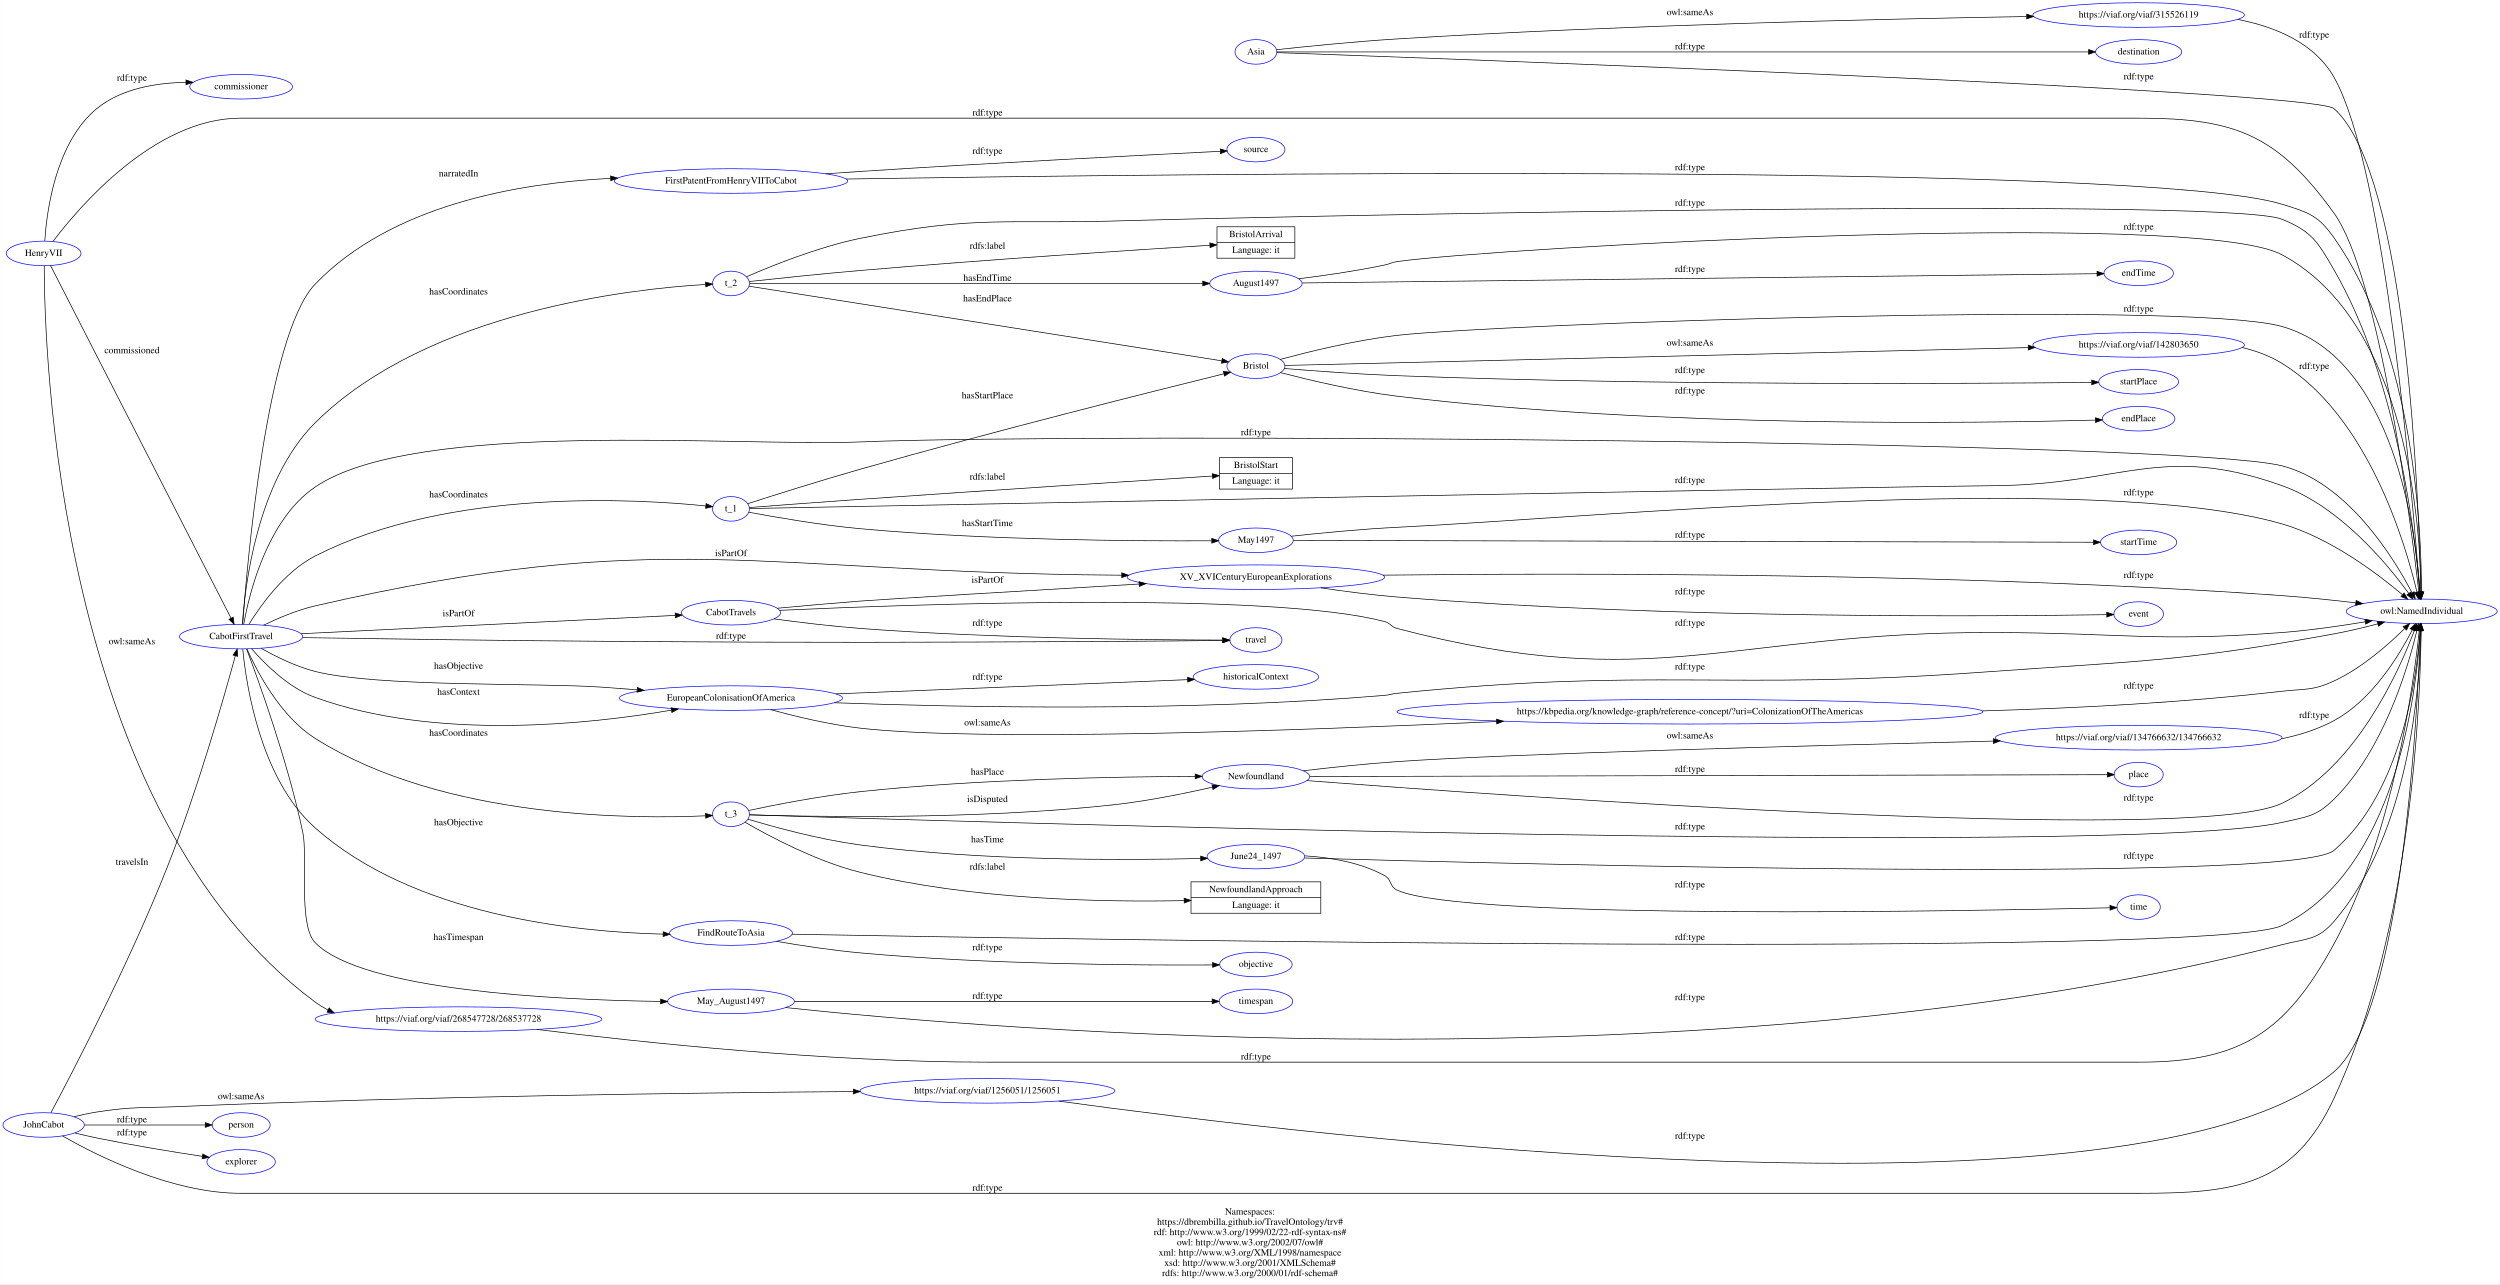
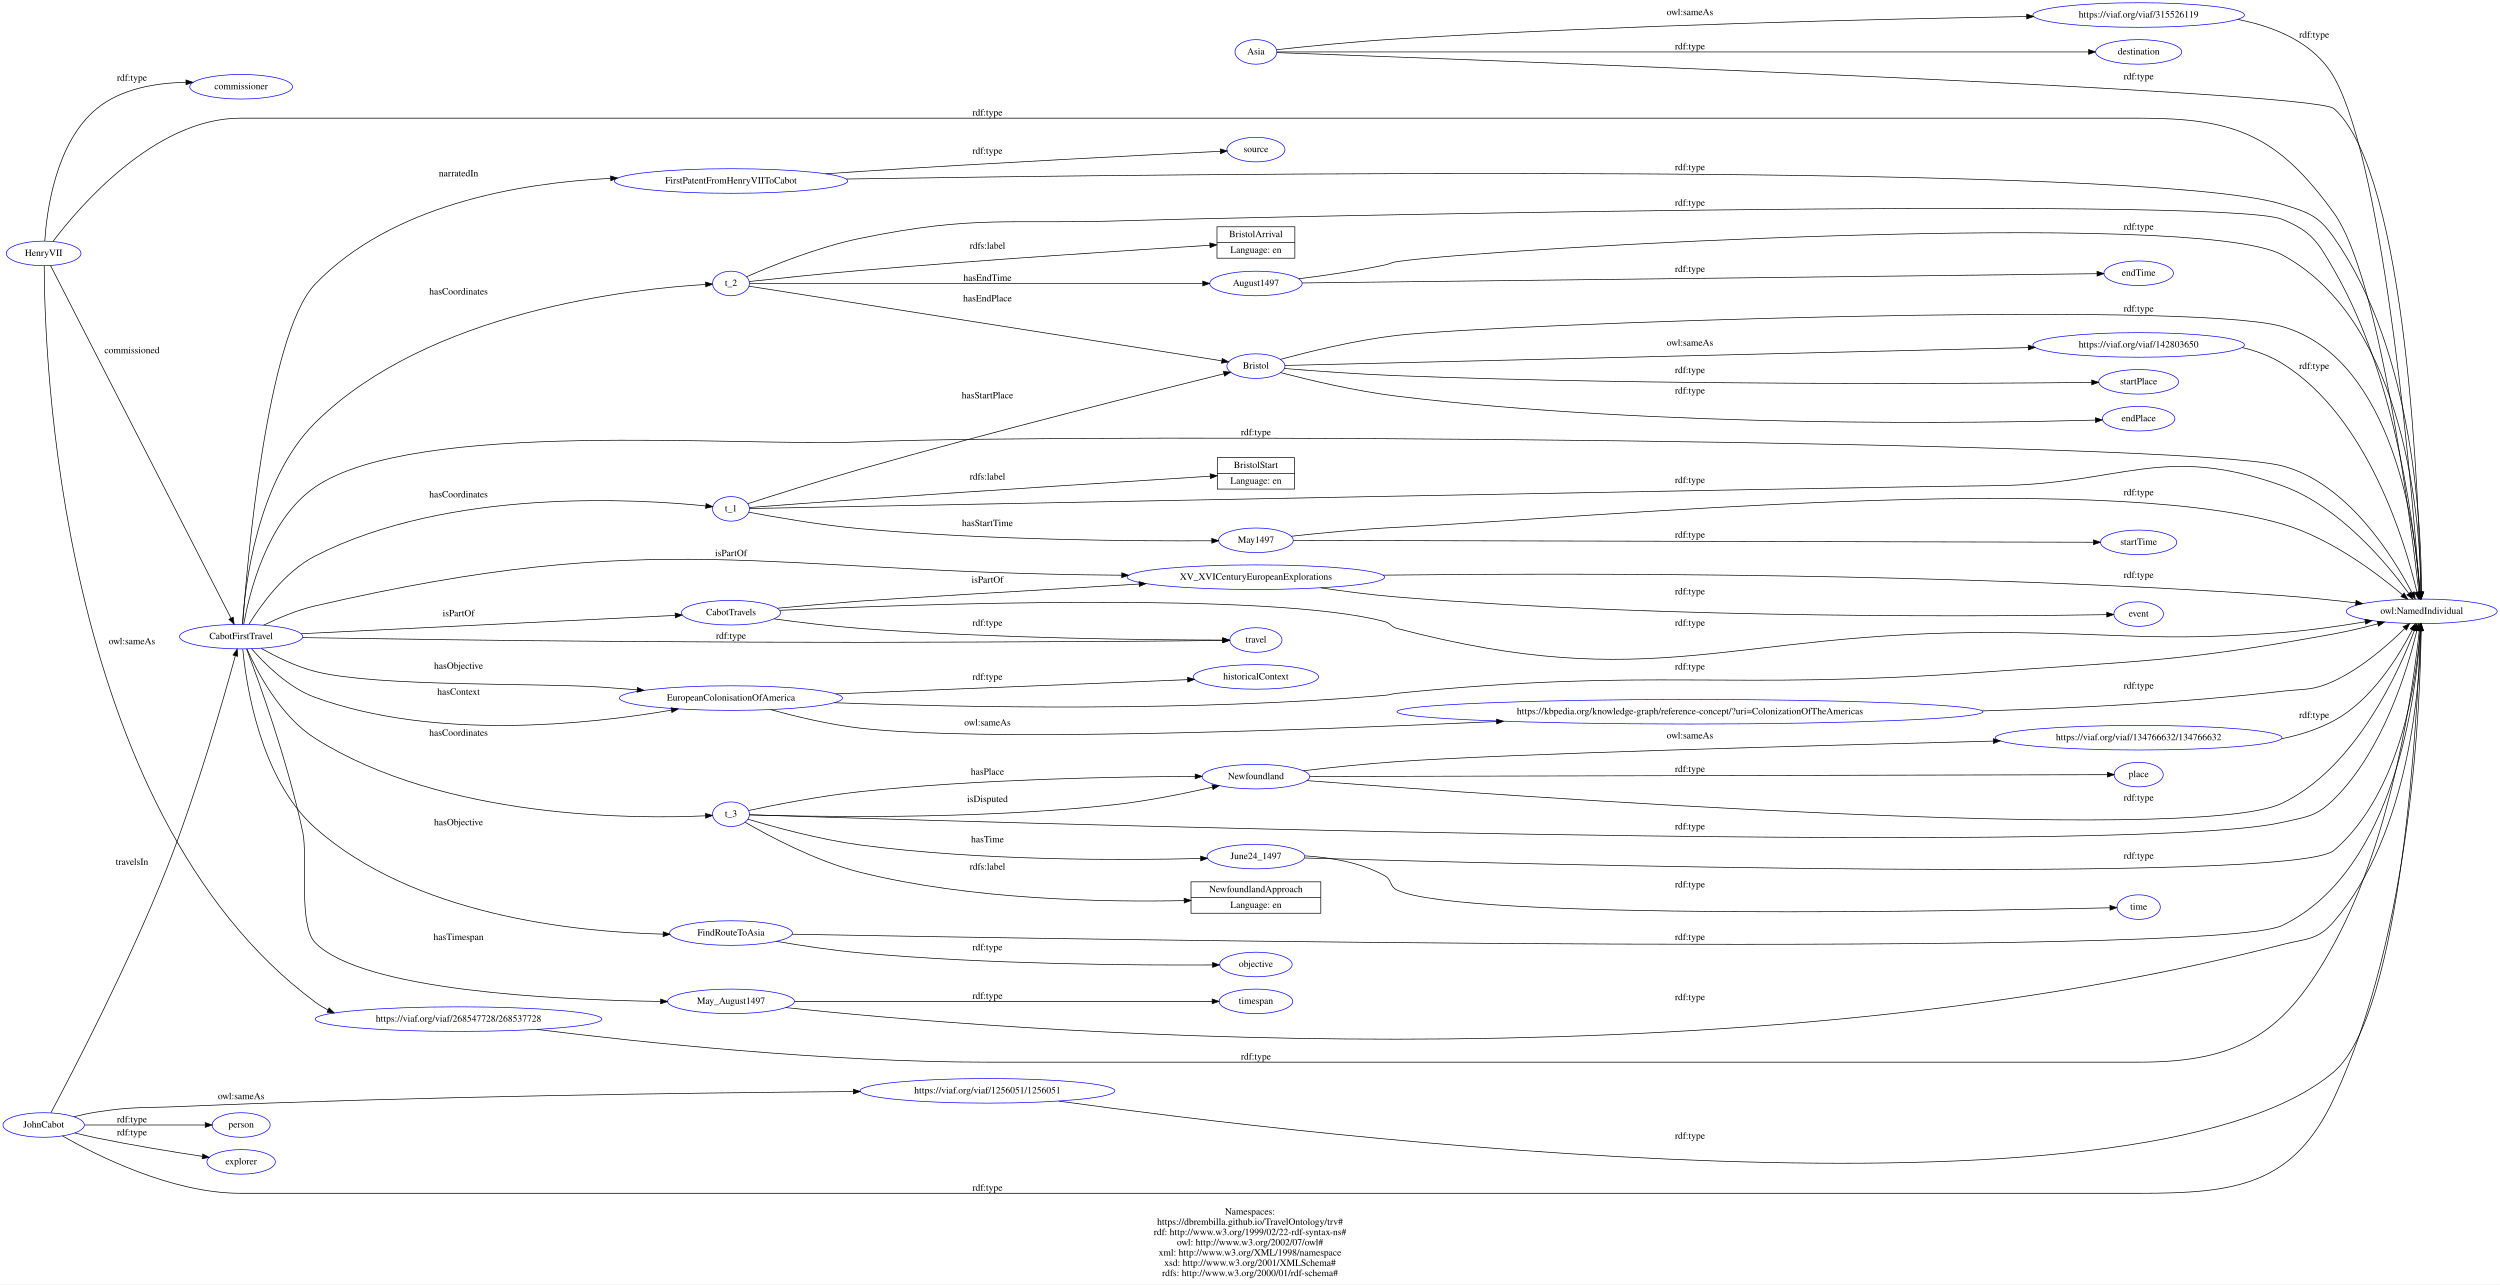
<svg xmlns="http://www.w3.org/2000/svg" width="3660pt" height="1880pt" viewBox="0.00 0.00 3659.81 1880.00">
  <g id="graph0" class="graph" transform="scale(1 1) rotate(0) translate(4 1876)">
    <polygon fill="white" stroke="none" points="-4,4 -4,-1876 3655.81,-1876 3655.81,4 -4,4" />
    <text text-anchor="middle" x="1825.9" y="-97.8" font-family="Times,serif" font-size="14.00">Namespaces:</text>
    <text text-anchor="middle" x="1825.9" y="-82.8" font-family="Times,serif" font-size="14.00">https://dbrembilla.github.io/TravelOntology/trv#</text>
    <text text-anchor="middle" x="1825.9" y="-67.8" font-family="Times,serif" font-size="14.00">rdf: http://www.w3.org/1999/02/22-rdf-syntax-ns#</text>
    <text text-anchor="middle" x="1825.9" y="-52.8" font-family="Times,serif" font-size="14.00">owl: http://www.w3.org/2002/07/owl#</text>
    <text text-anchor="middle" x="1825.9" y="-37.8" font-family="Times,serif" font-size="14.00">xml: http://www.w3.org/XML/1998/namespace</text>
    <text text-anchor="middle" x="1825.9" y="-22.8" font-family="Times,serif" font-size="14.00">xsd: http://www.w3.org/2001/XMLSchema#</text>
    <text text-anchor="middle" x="1825.9" y="-7.8" font-family="Times,serif" font-size="14.00">rdfs: http://www.w3.org/2000/01/rdf-schema#</text>
    <g id="node1" class="node">
      <ellipse fill="none" stroke="blue" cx="1834.56" cy="-1800" rx="30.595" ry="18" />
      <text text-anchor="middle" x="1834.56" y="-1796.3" font-family="Times,serif" font-size="14.00">Asia</text>
    </g>
    <g id="node2" class="node">
      <ellipse fill="none" stroke="blue" cx="3541.32" cy="-981" rx="110.48" ry="18" />
      <text text-anchor="middle" x="3541.32" y="-977.3" font-family="Times,serif" font-size="14.00">owl:NamedIndividual</text>
    </g>
    <g id="edge1" class="edge">
      <path fill="none" stroke="black" d="M1865.39,-1798.94C2080.16,-1791.28 3382.72,-1743.72 3412.83,-1717 3521.09,-1620.9 3537.48,-1132.63 3539.91,-1009.32" />
      <polygon fill="black" stroke="black" points="3543.41,-1009.23 3540.09,-999.17 3536.41,-1009.1 3543.41,-1009.23" />
      <text text-anchor="middle" x="3126.89" y="-1759.8" font-family="Times,serif" font-size="14.00">rdf:type</text>
    </g>
    <g id="node3" class="node">
      <ellipse fill="none" stroke="blue" cx="3126.89" cy="-1800" rx="63.089" ry="18" />
      <text text-anchor="middle" x="3126.89" y="-1796.3" font-family="Times,serif" font-size="14.00">destination</text>
    </g>
    <g id="edge2" class="edge">
      <path fill="none" stroke="black" d="M1865.24,-1800C2027.65,-1800 2810.16,-1800 3053.51,-1800" />
      <polygon fill="black" stroke="black" points="3053.66,-1803.5 3063.66,-1800 3053.66,-1796.5 3053.66,-1803.5" />
      <text text-anchor="middle" x="2470" y="-1803.8" font-family="Times,serif" font-size="14.00">rdf:type</text>
    </g>
    <g id="node4" class="node">
      <ellipse fill="none" stroke="blue" cx="3126.89" cy="-1854" rx="154.873" ry="18" />
      <text text-anchor="middle" x="3126.89" y="-1850.3" font-family="Times,serif" font-size="14.00">https://viaf.org/viaf/315526119</text>
    </g>
    <g id="edge3" class="edge">
      <path fill="none" stroke="black" d="M1864.78,-1803.26C1904.58,-1807.57 1978.11,-1815.08 2041.04,-1819 2367.64,-1839.35 2750.35,-1848.2 2962.75,-1851.78" />
      <polygon fill="black" stroke="black" points="2962.99,-1855.29 2973.05,-1851.95 2963.11,-1848.29 2962.99,-1855.29" />
      <text text-anchor="middle" x="2470" y="-1853.8" font-family="Times,serif" font-size="14.00">owl:sameAs</text>
    </g>
    <g id="edge70" class="edge">
      <path fill="none" stroke="black" d="M3271.94,-1847.59C3327.54,-1836.68 3384.5,-1812.9 3412.83,-1763 3488.62,-1629.46 3529.18,-1134.07 3538.31,-1009.54" />
      <polygon fill="black" stroke="black" points="3541.82,-1009.53 3539.05,-999.303 3534.84,-1009.02 3541.82,-1009.53" />
      <text text-anchor="middle" x="3383.83" y="-1820.8" font-family="Times,serif" font-size="14.00">rdf:type</text>
    </g>
    <g id="node5" class="node">
      <ellipse fill="none" stroke="blue" cx="1834.56" cy="-1461" rx="67.688" ry="18" />
      <text text-anchor="middle" x="1834.56" y="-1457.3" font-family="Times,serif" font-size="14.00">August1497</text>
    </g>
    <g id="edge4" class="edge">
      <path fill="none" stroke="black" d="M1897.12,-1467.85C1933.87,-1472.44 1981.36,-1479.25 2023.04,-1488 2031.16,-1489.71 2032.82,-1491.83 2041.04,-1493 2183.59,-1513.26 3210.02,-1571.19 3336.83,-1503 3521,-1403.96 3539.35,-1103.12 3540.5,-1009.27" />
      <polygon fill="black" stroke="black" points="3544,-1009.15 3540.57,-999.125 3537,-1009.1 3544,-1009.15" />
      <text text-anchor="middle" x="3126.89" y="-1539.8" font-family="Times,serif" font-size="14.00">rdf:type</text>
    </g>
    <g id="node6" class="node">
      <ellipse fill="none" stroke="blue" cx="3126.89" cy="-1476" rx="50.892" ry="18" />
      <text text-anchor="middle" x="3126.89" y="-1472.3" font-family="Times,serif" font-size="14.00">endTime</text>
    </g>
    <g id="edge5" class="edge">
      <path fill="none" stroke="black" d="M1902.21,-1461.77C2126.51,-1464.38 2851.8,-1472.81 3065.88,-1475.3" />
      <polygon fill="black" stroke="black" points="3065.94,-1478.8 3075.98,-1475.42 3066.02,-1471.8 3065.94,-1478.8" />
      <text text-anchor="middle" x="2470" y="-1477.8" font-family="Times,serif" font-size="14.00">rdf:type</text>
    </g>
    <g id="node7" class="node">
      <ellipse fill="none" stroke="blue" cx="1834.56" cy="-1340" rx="42.494" ry="18" />
      <text text-anchor="middle" x="1834.56" y="-1336.3" font-family="Times,serif" font-size="14.00">Bristol</text>
    </g>
    <g id="edge6" class="edge">
      <path fill="none" stroke="black" d="M1870.1,-1349.8C1910.64,-1360.77 1980.09,-1377.95 2041.04,-1385 2184.07,-1401.55 3198.33,-1437.37 3336.83,-1398 3501.42,-1351.22 3532.97,-1094.97 3538.94,-1009.08" />
      <polygon fill="black" stroke="black" points="3542.44,-1009.22 3539.58,-999.021 3535.45,-1008.78 3542.44,-1009.22" />
      <text text-anchor="middle" x="3126.89" y="-1419.8" font-family="Times,serif" font-size="14.00">rdf:type</text>
    </g>
    <g id="node8" class="node">
      <ellipse fill="none" stroke="blue" cx="3126.89" cy="-1263" rx="53.091" ry="18" />
      <text text-anchor="middle" x="3126.89" y="-1259.3" font-family="Times,serif" font-size="14.00">endPlace</text>
    </g>
    <g id="edge7" class="edge">
      <path fill="none" stroke="black" d="M1870.5,-1330.5C1911.13,-1319.92 1980.37,-1303.36 2041.04,-1296 2427.64,-1249.12 2897.09,-1256.43 3063.64,-1260.98" />
      <polygon fill="black" stroke="black" points="3063.61,-1264.48 3073.7,-1261.26 3063.81,-1257.48 3063.61,-1264.48" />
      <text text-anchor="middle" x="2470" y="-1299.8" font-family="Times,serif" font-size="14.00">rdf:type</text>
    </g>
    <g id="node9" class="node">
      <ellipse fill="none" stroke="blue" cx="3126.89" cy="-1317" rx="58.49" ry="18" />
      <text text-anchor="middle" x="3126.89" y="-1313.3" font-family="Times,serif" font-size="14.00">startPlace</text>
    </g>
    <g id="edge8" class="edge">
      <path fill="none" stroke="black" d="M1876.07,-1336.52C1917.48,-1333.14 1983.69,-1328.19 2041.04,-1326 2425.61,-1311.32 2887.39,-1314.34 3058.14,-1316.16" />
      <polygon fill="black" stroke="black" points="3058.2,-1319.66 3068.24,-1316.27 3058.28,-1312.66 3058.2,-1319.66" />
      <text text-anchor="middle" x="2470" y="-1329.8" font-family="Times,serif" font-size="14.00">rdf:type</text>
    </g>
    <g id="node10" class="node">
      <ellipse fill="none" stroke="blue" cx="3126.89" cy="-1371" rx="154.873" ry="18" />
      <text text-anchor="middle" x="3126.89" y="-1367.3" font-family="Times,serif" font-size="14.00">https://viaf.org/viaf/142803650</text>
    </g>
    <g id="edge9" class="edge">
      <path fill="none" stroke="black" d="M1877.03,-1341C2043.32,-1344.99 2667.17,-1359.98 2965.3,-1367.14" />
      <polygon fill="black" stroke="black" points="2965.25,-1370.64 2975.34,-1367.38 2965.42,-1363.64 2965.25,-1370.64" />
      <text text-anchor="middle" x="2470" y="-1369.8" font-family="Times,serif" font-size="14.00">owl:sameAs</text>
    </g>
    <g id="edge68" class="edge">
      <path fill="none" stroke="black" d="M3278.49,-1367.22C3299.08,-1362.31 3319.17,-1354.91 3336.83,-1344 3462.8,-1266.14 3517.5,-1080.24 3534.3,-1009.23" />
      <polygon fill="black" stroke="black" points="3537.77,-1009.76 3536.59,-999.235 3530.95,-1008.2 3537.77,-1009.76" />
      <text text-anchor="middle" x="3383.83" y="-1335.8" font-family="Times,serif" font-size="14.00">rdf:type</text>
    </g>
    <g id="node11" class="node">
      <ellipse fill="none" stroke="blue" cx="348.931" cy="-944" rx="90.184" ry="18" />
      <text text-anchor="middle" x="348.931" y="-940.3" font-family="Times,serif" font-size="14.00">CabotFirstTravel</text>
    </g>
    <g id="edge10" class="edge">
      <path fill="none" stroke="black" d="M352.699,-962.044C360.378,-1005.23 386.274,-1114.55 457.273,-1163 604.204,-1263.26 1077.28,-1221.66 1255.01,-1229 1585.11,-1242.63 3191.78,-1231.42 3336.83,-1194 3432.86,-1169.22 3500.17,-1059.75 3527.17,-1008.12" />
      <polygon fill="black" stroke="black" points="3530.3,-1009.69 3531.74,-999.19 3524.07,-1006.5 3530.3,-1009.69" />
      <text text-anchor="middle" x="1834.56" y="-1238.8" font-family="Times,serif" font-size="14.00">rdf:type</text>
    </g>
    <g id="node12" class="node">
      <ellipse fill="none" stroke="blue" cx="1834.56" cy="-939" rx="38.194" ry="18" />
      <text text-anchor="middle" x="1834.56" y="-935.3" font-family="Times,serif" font-size="14.00">travel</text>
    </g>
    <g id="edge11" class="edge">
      <path fill="none" stroke="black" d="M439.172,-942.503C547.145,-940.773 734.452,-938.031 895.136,-937 1220.88,-934.909 1302.33,-935.415 1628.07,-937 1682.17,-937.263 1744.28,-937.916 1785.93,-938.405" />
      <polygon fill="black" stroke="black" points="1786.02,-941.906 1796.06,-938.526 1786.1,-934.907 1786.02,-941.906" />
      <text text-anchor="middle" x="1066.07" y="-940.8" font-family="Times,serif" font-size="14.00">rdf:type</text>
    </g>
    <g id="node13" class="node">
      <ellipse fill="none" stroke="blue" cx="1066.07" cy="-854" rx="163.271" ry="18" />
      <text text-anchor="middle" x="1066.07" y="-850.3" font-family="Times,serif" font-size="14.00">EuropeanColonisationOfAmerica</text>
    </g>
    <g id="edge12" class="edge">
      <path fill="none" stroke="black" d="M364.371,-926.115C383.121,-904.467 418.116,-869.158 457.273,-855 633.663,-791.222 858.132,-815.53 978.872,-836.348" />
      <polygon fill="black" stroke="black" points="978.35,-839.81 988.805,-838.094 979.562,-832.916 978.35,-839.81" />
      <text text-anchor="middle" x="667.205" y="-858.8" font-family="Times,serif" font-size="14.00">hasContext</text>
    </g>
    <g id="edge16" class="edge">
      <path fill="none" stroke="black" d="M378.386,-926.714C399.38,-914.916 429.08,-900.173 457.273,-893 547.831,-869.96 783.921,-876.52 877.136,-870 893.793,-868.835 911.271,-867.499 928.581,-866.107" />
      <polygon fill="black" stroke="black" points="929.063,-869.58 938.747,-865.282 928.496,-862.603 929.063,-869.58" />
      <text text-anchor="middle" x="667.205" y="-896.8" font-family="Times,serif" font-size="14.00">hasObjective</text>
    </g>
    <g id="node14" class="node">
      <ellipse fill="none" stroke="blue" cx="1066.07" cy="-1131" rx="27" ry="18" />
      <text text-anchor="middle" x="1066.07" y="-1127.3" font-family="Times,serif" font-size="14.00">t_1</text>
    </g>
    <g id="edge13" class="edge">
      <path fill="none" stroke="black" d="M360.405,-962.125C377.077,-989.088 412.4,-1039.04 457.273,-1062 653.628,-1162.45 931.411,-1145.33 1029.27,-1135.29" />
      <polygon fill="black" stroke="black" points="1029.67,-1138.77 1039.24,-1134.23 1028.93,-1131.81 1029.67,-1138.77" />
      <text text-anchor="middle" x="667.205" y="-1147.8" font-family="Times,serif" font-size="14.00">hasCoordinates</text>
    </g>
    <g id="node15" class="node">
      <ellipse fill="none" stroke="blue" cx="1066.07" cy="-1461" rx="27" ry="18" />
      <text text-anchor="middle" x="1066.07" y="-1457.3" font-family="Times,serif" font-size="14.00">t_2</text>
    </g>
    <g id="edge14" class="edge">
      <path fill="none" stroke="black" d="M350.769,-962.071C354.203,-1015.08 371.486,-1171.77 457.273,-1257 622.765,-1421.41 924.658,-1453.35 1028.69,-1459.53" />
      <polygon fill="black" stroke="black" points="1028.8,-1463.04 1038.98,-1460.09 1029.19,-1456.05 1028.8,-1463.04" />
      <text text-anchor="middle" x="667.205" y="-1444.8" font-family="Times,serif" font-size="14.00">hasCoordinates</text>
    </g>
    <g id="node16" class="node">
      <ellipse fill="none" stroke="blue" cx="1066.07" cy="-684" rx="27" ry="18" />
      <text text-anchor="middle" x="1066.07" y="-680.3" font-family="Times,serif" font-size="14.00">t_3</text>
    </g>
    <g id="edge15" class="edge">
      <path fill="none" stroke="black" d="M357.446,-925.848C371.741,-893.761 406.066,-827.36 457.273,-795 645.814,-675.856 929.036,-677.026 1028.76,-681.668" />
      <polygon fill="black" stroke="black" points="1028.76,-685.172 1038.92,-682.184 1029.11,-678.181 1028.76,-685.172" />
      <text text-anchor="middle" x="667.205" y="-798.8" font-family="Times,serif" font-size="14.00">hasCoordinates</text>
    </g>
    <g id="node17" class="node">
      <ellipse fill="none" stroke="blue" cx="1066.07" cy="-510" rx="89.885" ry="18" />
      <text text-anchor="middle" x="1066.07" y="-506.3" font-family="Times,serif" font-size="14.00">FindRouteToAsia</text>
    </g>
    <g id="edge17" class="edge">
      <path fill="none" stroke="black" d="M351.3,-925.746C356.055,-875.815 376.324,-735.925 457.273,-664 600.722,-536.544 834.814,-511.598 966.696,-508.422" />
      <polygon fill="black" stroke="black" points="966.865,-511.919 976.791,-508.216 966.722,-504.92 966.865,-511.919" />
      <text text-anchor="middle" x="667.205" y="-667.8" font-family="Times,serif" font-size="14.00">hasObjective</text>
    </g>
    <g id="node18" class="node">
      <ellipse fill="none" stroke="blue" cx="1066.07" cy="-410" rx="92.883" ry="18" />
      <text text-anchor="middle" x="1066.07" y="-406.3" font-family="Times,serif" font-size="14.00">May_August1497</text>
    </g>
    <g id="edge18" class="edge">
      <path fill="none" stroke="black" d="M356.915,-925.854C373.885,-880.987 417.493,-760.938 439.273,-657 446.657,-621.765 432.192,-521.826 457.273,-496 525.363,-425.891 807.869,-412.097 962.604,-409.912" />
      <polygon fill="black" stroke="black" points="963.109,-413.406 973.064,-409.779 963.02,-406.406 963.109,-413.406" />
      <text text-anchor="middle" x="667.205" y="-499.8" font-family="Times,serif" font-size="14.00">hasTimespan</text>
    </g>
    <g id="node19" class="node">
      <ellipse fill="none" stroke="blue" cx="1066.07" cy="-979" rx="72.588" ry="18" />
      <text text-anchor="middle" x="1066.07" y="-975.3" font-family="Times,serif" font-size="14.00">CabotTravels</text>
    </g>
    <g id="edge19" class="edge">
      <path fill="none" stroke="black" d="M436.907,-948.257C576.489,-955.088 848.555,-968.403 984.176,-975.041" />
      <polygon fill="black" stroke="black" points="984.334,-978.553 994.493,-975.546 984.676,-971.561 984.334,-978.553" />
      <text text-anchor="middle" x="667.205" y="-973.8" font-family="Times,serif" font-size="14.00">isPartOf</text>
    </g>
    <g id="node20" class="node">
      <ellipse fill="none" stroke="blue" cx="1834.56" cy="-1031" rx="188.467" ry="18" />
      <text text-anchor="middle" x="1834.56" y="-1027.3" font-family="Times,serif" font-size="14.00">XV_XVICenturyEuropeanExplorations</text>
    </g>
    <g id="edge20" class="edge">
      <path fill="none" stroke="black" d="M381.854,-960.773C402.715,-970.871 430.888,-982.915 457.273,-989 964.694,-1106.02 1107.35,-1037.8 1628.07,-1034 1631.37,-1033.98 1634.7,-1033.95 1638.06,-1033.92" />
      <polygon fill="black" stroke="black" points="1638.21,-1037.42 1648.18,-1033.83 1638.15,-1030.42 1638.21,-1037.42" />
      <text text-anchor="middle" x="1066.07" y="-1061.8" font-family="Times,serif" font-size="14.00">isPartOf</text>
    </g>
    <g id="node21" class="node">
      <ellipse fill="none" stroke="blue" cx="1066.07" cy="-1611" rx="170.87" ry="18" />
      <text text-anchor="middle" x="1066.07" y="-1607.3" font-family="Times,serif" font-size="14.00">FirstPatentFromHenryVIIToCabot</text>
    </g>
    <g id="edge21" class="edge">
      <path fill="none" stroke="black" d="M351.172,-962.153C357.196,-1044.96 386.054,-1385.99 457.273,-1460 568.428,-1575.51 753.147,-1608.05 889.827,-1614.88" />
      <polygon fill="black" stroke="black" points="889.847,-1618.39 899.996,-1615.35 890.167,-1611.4 889.847,-1618.39" />
      <text text-anchor="middle" x="667.205" y="-1617.8" font-family="Times,serif" font-size="14.00">narratedIn</text>
    </g>
    <g id="edge25" class="edge">
      <path fill="none" stroke="black" d="M1217.25,-847.182C1405.8,-840.333 1739.01,-833.895 2023.04,-858 2031.12,-858.686 2032.97,-860.185 2041.04,-861 2420.66,-899.332 2518.41,-864.425 2898.96,-892 3128.1,-908.603 3186.84,-906.663 3412.83,-948 3433.89,-951.853 3456.61,-957.305 3476.95,-962.67" />
      <polygon fill="black" stroke="black" points="3476.17,-966.082 3486.73,-965.289 3477.98,-959.32 3476.17,-966.082" />
      <text text-anchor="middle" x="2470" y="-895.8" font-family="Times,serif" font-size="14.00">rdf:type</text>
    </g>
    <g id="node22" class="node">
      <ellipse fill="none" stroke="blue" cx="1834.56" cy="-885" rx="91.784" ry="18" />
      <text text-anchor="middle" x="1834.56" y="-881.3" font-family="Times,serif" font-size="14.00">historicalContext</text>
    </g>
    <g id="edge26" class="edge">
      <path fill="none" stroke="black" d="M1219.42,-860.162C1372.49,-866.353 1603.91,-875.712 1734.6,-880.998" />
      <polygon fill="black" stroke="black" points="1734.47,-884.495 1744.6,-881.402 1734.75,-877.501 1734.47,-884.495" />
      <text text-anchor="middle" x="1441.54" y="-880.8" font-family="Times,serif" font-size="14.00">rdf:type</text>
    </g>
    <g id="node23" class="node">
      <ellipse fill="none" stroke="blue" cx="2470" cy="-834" rx="428.924" ry="18" />
      <text text-anchor="middle" x="2470" y="-830.3" font-family="Times,serif" font-size="14.00">https://kbpedia.org/knowledge-graph/reference-concept/?uri=ColonizationOfTheAmericas</text>
    </g>
    <g id="edge27" class="edge">
      <path fill="none" stroke="black" d="M1124.04,-837.056C1161,-826.966 1210.4,-815.152 1255.01,-810 1428.42,-789.971 1885.56,-805.902 2186.74,-819.648" />
      <polygon fill="black" stroke="black" points="2186.79,-823.154 2196.94,-820.116 2187.11,-816.161 2186.79,-823.154" />
      <text text-anchor="middle" x="1441.54" y="-813.8" font-family="Times,serif" font-size="14.00">owl:sameAs</text>
    </g>
    <g id="edge52" class="edge">
      <path fill="none" stroke="black" d="M1093.32,-1131.51C1304.73,-1135.63 2726.75,-1163.25 2916.96,-1165 3103.56,-1166.71 3161.04,-1227.61 3336.83,-1165 3420.78,-1135.1 3490.72,-1050.61 3522.28,-1007.31" />
      <polygon fill="black" stroke="black" points="3525.27,-1009.14 3528.25,-998.974 3519.58,-1005.07 3525.27,-1009.14" />
      <text text-anchor="middle" x="2470" y="-1168.8" font-family="Times,serif" font-size="14.00">rdf:type</text>
    </g>
    <g id="edge53" class="edge">
      <path fill="none" stroke="black" d="M1090.71,-1138.66C1126.23,-1150.09 1195.56,-1172.08 1255.01,-1189 1452.2,-1245.13 1689.5,-1304.53 1787.64,-1328.75" />
      <polygon fill="black" stroke="black" points="1786.98,-1332.19 1797.52,-1331.18 1788.65,-1325.39 1786.98,-1332.19" />
      <text text-anchor="middle" x="1441.54" y="-1292.8" font-family="Times,serif" font-size="14.00">hasStartPlace</text>
    </g>
    <g id="node35" class="node">
      <ellipse fill="none" stroke="blue" cx="1834.56" cy="-1085" rx="54.691" ry="18" />
      <text text-anchor="middle" x="1834.56" y="-1081.3" font-family="Times,serif" font-size="14.00">May1497</text>
    </g>
    <g id="edge54" class="edge">
      <path fill="none" stroke="black" d="M1092.18,-1126.11C1128.1,-1119.35 1196.32,-1107.37 1255.01,-1102 1441.43,-1084.94 1662.91,-1083.71 1769.7,-1084.3" />
      <polygon fill="black" stroke="black" points="1769.96,-1087.8 1779.98,-1084.37 1770,-1080.8 1769.96,-1087.8" />
      <text text-anchor="middle" x="1441.54" y="-1105.8" font-family="Times,serif" font-size="14.00">hasStartTime</text>
    </g>
    <g id="node42" class="node">
-       <polygon fill="none" stroke="black" points="1781.06,-1160 1781.06,-1206 1888.06,-1206 1888.06,-1160 1781.06,-1160" />
+       <polygon fill="none" stroke="black" points="1778.06,-1160 1778.06,-1206 1891.06,-1206 1891.06,-1160 1778.06,-1160" />
      <text text-anchor="middle" x="1834.56" y="-1190.8" font-family="Times,serif" font-size="14.00">BristolStart</text>
-       <polyline fill="none" stroke="black" points="1781.06,-1183 1888.06,-1183 " />
-       <text text-anchor="middle" x="1834.56" y="-1167.8" font-family="Times,serif" font-size="14.00">Language: it</text>
+       <polyline fill="none" stroke="black" points="1778.06,-1183 1891.06,-1183 " />
+       <text text-anchor="middle" x="1834.56" y="-1167.8" font-family="Times,serif" font-size="14.00">Language: en</text>
    </g>
    <g id="edge55" class="edge">
-       <path fill="none" stroke="black" d="M1092.91,-1133C1129.13,-1135.78 1197.07,-1140.94 1255.01,-1145 1442.56,-1158.14 1664.41,-1172.34 1770.67,-1179.05" />
-       <polygon fill="black" stroke="black" points="1770.7,-1182.56 1780.9,-1179.7 1771.14,-1175.57 1770.7,-1182.56" />
+       <path fill="none" stroke="black" d="M1092.91,-1133C1129.13,-1135.78 1197.07,-1140.94 1255.01,-1145 1440.8,-1158.02 1660.26,-1172.07 1767.66,-1178.86" />
+       <polygon fill="black" stroke="black" points="1767.49,-1182.36 1777.69,-1179.49 1767.94,-1175.37 1767.49,-1182.36" />
      <text text-anchor="middle" x="1441.54" y="-1173.8" font-family="Times,serif" font-size="14.00">rdfs:label</text>
    </g>
    <g id="edge56" class="edge">
      <path fill="none" stroke="black" d="M1088.8,-1470.82C1123.23,-1485.88 1192.84,-1514.27 1255.01,-1527 1425.65,-1561.96 1471.98,-1547.08 1646.07,-1553 1739.95,-1556.19 3249.81,-1590.37 3336.83,-1555 3380.5,-1537.25 3389.23,-1521.81 3412.83,-1481 3506.4,-1319.16 3532.13,-1088.92 3538.45,-1009.34" />
      <polygon fill="black" stroke="black" points="3541.96,-1009.37 3539.22,-999.135 3534.98,-1008.84 3541.96,-1009.37" />
      <text text-anchor="middle" x="2470" y="-1574.8" font-family="Times,serif" font-size="14.00">rdf:type</text>
    </g>
    <g id="edge58" class="edge">
      <path fill="none" stroke="black" d="M1093.46,-1461C1198.46,-1461 1589.08,-1461 1756.54,-1461" />
      <polygon fill="black" stroke="black" points="1756.76,-1464.5 1766.76,-1461 1756.76,-1457.5 1756.76,-1464.5" />
      <text text-anchor="middle" x="1441.54" y="-1464.8" font-family="Times,serif" font-size="14.00">hasEndTime</text>
    </g>
    <g id="edge57" class="edge">
      <path fill="none" stroke="black" d="M1092.57,-1456.97C1202.54,-1439.61 1637.24,-1370.99 1784.49,-1347.75" />
      <polygon fill="black" stroke="black" points="1785.25,-1351.17 1794.58,-1346.15 1784.16,-1344.25 1785.25,-1351.17" />
      <text text-anchor="middle" x="1441.54" y="-1434.8" font-family="Times,serif" font-size="14.00">hasEndPlace</text>
    </g>
    <g id="node43" class="node">
      <polygon fill="none" stroke="black" points="1777.56,-1498 1777.56,-1544 1891.56,-1544 1891.56,-1498 1777.56,-1498" />
      <text text-anchor="middle" x="1834.56" y="-1528.8" font-family="Times,serif" font-size="14.00">BristolArrival</text>
      <polyline fill="none" stroke="black" points="1777.56,-1521 1891.56,-1521 " />
-       <text text-anchor="middle" x="1834.56" y="-1505.8" font-family="Times,serif" font-size="14.00">Language: it</text>
+       <text text-anchor="middle" x="1834.56" y="-1505.8" font-family="Times,serif" font-size="14.00">Language: en</text>
    </g>
    <g id="edge59" class="edge">
      <path fill="none" stroke="black" d="M1092.89,-1463.86C1129.09,-1467.81 1197.01,-1475.01 1255.01,-1480 1440.39,-1495.94 1659.59,-1510.23 1767.2,-1516.95" />
      <polygon fill="black" stroke="black" points="1767.06,-1520.45 1777.26,-1517.57 1767.49,-1513.46 1767.06,-1520.45" />
      <text text-anchor="middle" x="1441.54" y="-1511.8" font-family="Times,serif" font-size="14.00">rdfs:label</text>
    </g>
    <g id="edge60" class="edge">
      <path fill="none" stroke="black" d="M1093.1,-683.141C1329.89,-675.419 3107.44,-619.457 3336.83,-672 3372.9,-680.262 3386.48,-680.011 3412.83,-706 3485.35,-777.552 3521.09,-898.151 3534.21,-952.697" />
      <polygon fill="black" stroke="black" points="3530.86,-953.745 3536.54,-962.692 3537.68,-952.159 3530.86,-953.745" />
      <text text-anchor="middle" x="2470" y="-661.8" font-family="Times,serif" font-size="14.00">rdf:type</text>
    </g>
    <g id="node33" class="node">
      <ellipse fill="none" stroke="blue" cx="1834.56" cy="-622" rx="71.487" ry="18" />
      <text text-anchor="middle" x="1834.56" y="-618.3" font-family="Times,serif" font-size="14.00">June24_1497</text>
    </g>
    <g id="edge62" class="edge">
      <path fill="none" stroke="black" d="M1090.8,-676.649C1126.17,-666.079 1194.98,-646.982 1255.01,-639 1431.77,-615.495 1641.48,-616.408 1753.52,-619.181" />
      <polygon fill="black" stroke="black" points="1753.63,-622.685 1763.72,-619.446 1753.81,-615.688 1753.63,-622.685" />
      <text text-anchor="middle" x="1441.54" y="-642.8" font-family="Times,serif" font-size="14.00">hasTime</text>
    </g>
    <g id="node38" class="node">
      <ellipse fill="none" stroke="blue" cx="1834.56" cy="-739" rx="78.786" ry="18" />
      <text text-anchor="middle" x="1834.56" y="-735.3" font-family="Times,serif" font-size="14.00">Newfoundland</text>
    </g>
    <g id="edge61" class="edge">
      <path fill="none" stroke="black" d="M1091.85,-689.459C1127.65,-697.095 1196.04,-710.731 1255.01,-717 1428.19,-735.412 1631.98,-738.978 1745.61,-739.361" />
      <polygon fill="black" stroke="black" points="1745.64,-742.861 1755.64,-739.387 1745.65,-735.861 1745.64,-742.861" />
      <text text-anchor="middle" x="1441.54" y="-741.8" font-family="Times,serif" font-size="14.00">hasPlace</text>
    </g>
    <g id="edge63" class="edge">
      <path fill="none" stroke="black" d="M1093.18,-683.063C1173.37,-680.525 1423.04,-675.159 1628.07,-698 1676.4,-703.384 1730.28,-714.324 1770.74,-723.55" />
      <polygon fill="black" stroke="black" points="1770.2,-727.016 1780.73,-725.854 1771.77,-720.195 1770.2,-727.016" />
      <text text-anchor="middle" x="1441.54" y="-701.8" font-family="Times,serif" font-size="14.00">isDisputed</text>
    </g>
    <g id="node44" class="node">
      <polygon fill="none" stroke="black" points="1739.56,-539 1739.56,-585 1929.56,-585 1929.56,-539 1739.56,-539" />
      <text text-anchor="middle" x="1834.56" y="-569.8" font-family="Times,serif" font-size="14.00">NewfoundlandApproach</text>
      <polyline fill="none" stroke="black" points="1739.56,-562 1929.56,-562 " />
-       <text text-anchor="middle" x="1834.56" y="-546.8" font-family="Times,serif" font-size="14.00">Language: it</text>
+       <text text-anchor="middle" x="1834.56" y="-546.8" font-family="Times,serif" font-size="14.00">Language: en</text>
    </g>
    <g id="edge64" class="edge">
      <path fill="none" stroke="black" d="M1086.78,-672.179C1120.08,-652.884 1190.2,-615.154 1255.01,-599 1417.15,-558.578 1612.34,-555.025 1729.5,-557.521" />
      <polygon fill="black" stroke="black" points="1729.46,-561.021 1739.54,-557.753 1729.63,-554.022 1729.46,-561.021" />
      <text text-anchor="middle" x="1441.54" y="-602.8" font-family="Times,serif" font-size="14.00">rdfs:label</text>
    </g>
    <g id="edge28" class="edge">
      <path fill="none" stroke="black" d="M1155.48,-508.315C1562.1,-500.833 3237.01,-473.046 3336.83,-521 3504.03,-601.327 3533.86,-865.052 3539.17,-952.524" />
      <polygon fill="black" stroke="black" points="3535.69,-952.957 3539.72,-962.752 3542.68,-952.577 3535.69,-952.957" />
      <text text-anchor="middle" x="2470" y="-499.8" font-family="Times,serif" font-size="14.00">rdf:type</text>
    </g>
    <g id="node24" class="node">
      <ellipse fill="none" stroke="blue" cx="1834.56" cy="-464" rx="53.091" ry="18" />
      <text text-anchor="middle" x="1834.56" y="-460.3" font-family="Times,serif" font-size="14.00">objective</text>
    </g>
    <g id="edge29" class="edge">
      <path fill="none" stroke="black" d="M1132.49,-497.87C1168.51,-491.706 1214.07,-484.745 1255.01,-481 1442.16,-463.877 1664.64,-462.7 1770.94,-463.308" />
      <polygon fill="black" stroke="black" points="1771.15,-466.809 1781.17,-463.374 1771.19,-459.81 1771.15,-466.809" />
      <text text-anchor="middle" x="1441.54" y="-484.8" font-family="Times,serif" font-size="14.00">rdf:type</text>
    </g>
    <g id="edge45" class="edge">
      <path fill="none" stroke="black" d="M1146.21,-400.879C1441.33,-369.364 2503.43,-278.335 3336.83,-493 3372.66,-502.23 3388.65,-498.985 3412.83,-527 3523.96,-655.786 3538.68,-874.596 3540.28,-952.454" />
      <polygon fill="black" stroke="black" points="3536.79,-952.943 3540.43,-962.891 3543.78,-952.842 3536.79,-952.943" />
      <text text-anchor="middle" x="2470" y="-411.8" font-family="Times,serif" font-size="14.00">rdf:type</text>
    </g>
    <g id="node37" class="node">
      <ellipse fill="none" stroke="blue" cx="1834.56" cy="-410" rx="53.891" ry="18" />
      <text text-anchor="middle" x="1834.56" y="-406.3" font-family="Times,serif" font-size="14.00">timespan</text>
    </g>
    <g id="edge46" class="edge">
      <path fill="none" stroke="black" d="M1159.15,-410C1316.93,-410 1635.02,-410 1770.33,-410" />
      <polygon fill="black" stroke="black" points="1770.52,-413.5 1780.52,-410 1770.52,-406.5 1770.52,-413.5" />
      <text text-anchor="middle" x="1441.54" y="-413.8" font-family="Times,serif" font-size="14.00">rdf:type</text>
    </g>
    <g id="edge22" class="edge">
      <path fill="none" stroke="black" d="M1137.7,-982.487C1329.4,-991.245 1856.24,-1010.44 2023.04,-966 2031.88,-963.644 2032.19,-958.326 2041.04,-956 2417.56,-857.055 2527.66,-951.333 2916.96,-950 3103.57,-949.361 3150.75,-935.908 3336.83,-950 3377.05,-953.046 3421.37,-959.434 3458.35,-965.624" />
      <polygon fill="black" stroke="black" points="3458.13,-969.137 3468.57,-967.361 3459.3,-962.236 3458.13,-969.137" />
      <text text-anchor="middle" x="2470" y="-959.8" font-family="Times,serif" font-size="14.00">rdf:type</text>
    </g>
    <g id="edge23" class="edge">
      <path fill="none" stroke="black" d="M1129.15,-969.941C1165.7,-964.972 1212.89,-959.189 1255.01,-956 1451.5,-941.121 1686.45,-939.062 1785.63,-938.913" />
      <polygon fill="black" stroke="black" points="1785.93,-942.413 1795.93,-938.904 1785.92,-935.413 1785.93,-942.413" />
      <text text-anchor="middle" x="1441.54" y="-959.8" font-family="Times,serif" font-size="14.00">rdf:type</text>
    </g>
    <g id="edge24" class="edge">
      <path fill="none" stroke="black" d="M1134,-985.543C1169.87,-988.925 1214.82,-992.968 1255.01,-996 1294.8,-999.003 1507.45,-1011.72 1663.44,-1020.97" />
      <polygon fill="black" stroke="black" points="1663.44,-1024.47 1673.63,-1021.57 1663.85,-1017.49 1663.44,-1024.47" />
      <text text-anchor="middle" x="1441.54" y="-1022.8" font-family="Times,serif" font-size="14.00">isPartOf</text>
    </g>
    <g id="edge50" class="edge">
      <path fill="none" stroke="black" d="M2020.44,-1033.98C2304.06,-1037.14 2863.43,-1037.72 3336.83,-1004 3372.17,-1001.48 3410.83,-997.439 3444.88,-993.44" />
      <polygon fill="black" stroke="black" points="3445.3,-996.914 3454.82,-992.258 3444.47,-989.963 3445.3,-996.914" />
      <text text-anchor="middle" x="3126.89" y="-1029.8" font-family="Times,serif" font-size="14.00">rdf:type</text>
    </g>
    <g id="node41" class="node">
      <ellipse fill="none" stroke="blue" cx="3126.89" cy="-977" rx="36.294" ry="18" />
      <text text-anchor="middle" x="3126.89" y="-973.3" font-family="Times,serif" font-size="14.00">event</text>
    </g>
    <g id="edge51" class="edge">
      <path fill="none" stroke="black" d="M1929.41,-1015.4C1964.35,-1010.21 2004.41,-1005 2041.04,-1002 2442.61,-969.15 2930.37,-973.739 3080.04,-976.139" />
      <polygon fill="black" stroke="black" points="3080.17,-979.642 3090.23,-976.308 3080.29,-972.643 3080.17,-979.642" />
      <text text-anchor="middle" x="2470" y="-1005.8" font-family="Times,serif" font-size="14.00">rdf:type</text>
    </g>
    <g id="edge30" class="edge">
      <path fill="none" stroke="black" d="M1234.84,-1613.92C1725.92,-1621.71 3138.28,-1638.42 3336.83,-1577 3375.22,-1565.12 3389.69,-1560.86 3412.83,-1528 3531.55,-1359.42 3541.12,-1096.13 3540.86,-1009.61" />
      <polygon fill="black" stroke="black" points="3544.36,-1009.47 3540.78,-999.497 3537.36,-1009.52 3544.36,-1009.47" />
      <text text-anchor="middle" x="2470" y="-1626.8" font-family="Times,serif" font-size="14.00">rdf:type</text>
    </g>
    <g id="node25" class="node">
      <ellipse fill="none" stroke="blue" cx="1834.56" cy="-1657" rx="42.494" ry="18" />
      <text text-anchor="middle" x="1834.56" y="-1653.3" font-family="Times,serif" font-size="14.00">source</text>
    </g>
    <g id="edge31" class="edge">
      <path fill="none" stroke="black" d="M1204.59,-1621.55C1221.56,-1622.76 1238.68,-1623.94 1255.01,-1625 1449.64,-1637.63 1681.32,-1649.49 1782.28,-1654.49" />
      <polygon fill="black" stroke="black" points="1782.34,-1658 1792.5,-1655 1782.69,-1651.01 1782.34,-1658" />
      <text text-anchor="middle" x="1441.54" y="-1650.8" font-family="Times,serif" font-size="14.00">rdf:type</text>
    </g>
    <g id="edge65" class="edge">
      <path fill="none" stroke="black" d="M2898.09,-835.228C3038.23,-839.247 3194.51,-847.597 3336.83,-864 3371.03,-867.942 3381.6,-864.497 3412.83,-879 3453.42,-897.855 3492.44,-932.259 3516.39,-955.855" />
      <polygon fill="black" stroke="black" points="3514.08,-958.493 3523.61,-963.103 3519.03,-953.551 3514.08,-958.493" />
      <text text-anchor="middle" x="3126.89" y="-867.8" font-family="Times,serif" font-size="14.00">rdf:type</text>
    </g>
    <g id="node26" class="node">
      <ellipse fill="none" stroke="blue" cx="59.795" cy="-1505" rx="54.691" ry="18" />
      <text text-anchor="middle" x="59.795" y="-1501.3" font-family="Times,serif" font-size="14.00">HenryVII</text>
    </g>
    <g id="edge32" class="edge">
      <path fill="none" stroke="black" d="M73.479,-1522.57C110.08,-1571.03 221.375,-1703 347.931,-1703 347.931,-1703 347.931,-1703 3127.89,-1703 3268.8,-1703 3330.3,-1678.2 3412.83,-1564 3479.05,-1472.35 3525.03,-1113.15 3537.14,-1009.28" />
      <polygon fill="black" stroke="black" points="3540.63,-1009.57 3538.3,-999.233 3533.68,-1008.77 3540.63,-1009.57" />
      <text text-anchor="middle" x="1441.54" y="-1706.8" font-family="Times,serif" font-size="14.00">rdf:type</text>
    </g>
    <g id="edge35" class="edge">
      <path fill="none" stroke="black" d="M69.862,-1487.28C111.423,-1406.08 283.831,-1069.24 334.111,-971.002" />
      <polygon fill="black" stroke="black" points="337.277,-972.497 338.718,-962.001 331.046,-969.308 337.277,-972.497" />
      <text text-anchor="middle" x="189.089" y="-1358.8" font-family="Times,serif" font-size="14.00">commissioned</text>
    </g>
    <g id="node27" class="node">
      <ellipse fill="none" stroke="blue" cx="348.931" cy="-1749" rx="75.287" ry="18" />
      <text text-anchor="middle" x="348.931" y="-1745.3" font-family="Times,serif" font-size="14.00">commissioner</text>
    </g>
    <g id="edge33" class="edge">
      <path fill="none" stroke="black" d="M61.483,-1523.24C64.111,-1564.86 76.761,-1667.09 137.589,-1717 173.543,-1746.5 225.01,-1754.72 268.035,-1755.46" />
      <polygon fill="black" stroke="black" points="268.193,-1758.96 278.207,-1755.5 268.221,-1751.96 268.193,-1758.96" />
      <text text-anchor="middle" x="189.089" y="-1757.8" font-family="Times,serif" font-size="14.00">rdf:type</text>
    </g>
    <g id="node28" class="node">
      <ellipse fill="none" stroke="blue" cx="667.205" cy="-384" rx="209.863" ry="18" />
      <text text-anchor="middle" x="667.205" y="-380.3" font-family="Times,serif" font-size="14.00">https://viaf.org/viaf/268547728/268537728</text>
    </g>
    <g id="edge34" class="edge">
      <path fill="none" stroke="black" d="M60.653,-1486.85C60.813,-1367.4 78.709,-690.012 457.273,-409 463.222,-404.584 469.54,-400.711 476.131,-397.322" />
      <polygon fill="black" stroke="black" points="477.735,-400.435 485.279,-392.996 474.742,-394.107 477.735,-400.435" />
      <text text-anchor="middle" x="189.089" y="-932.8" font-family="Times,serif" font-size="14.00">owl:sameAs</text>
    </g>
    <g id="edge69" class="edge">
      <path fill="none" stroke="black" d="M781.818,-368.91C932.212,-350.272 1205.78,-321 1440.54,-321 1440.54,-321 1440.54,-321 3127.89,-321 3276.05,-321 3341.96,-363.895 3412.83,-494 3499.66,-653.437 3529.52,-874.786 3537.69,-952.591" />
      <polygon fill="black" stroke="black" points="3534.21,-952.999 3538.7,-962.596 3541.18,-952.294 3534.21,-952.999" />
      <text text-anchor="middle" x="1834.56" y="-324.8" font-family="Times,serif" font-size="14.00">rdf:type</text>
    </g>
    <g id="node29" class="node">
      <ellipse fill="none" stroke="blue" cx="59.795" cy="-229" rx="59.59" ry="18" />
      <text text-anchor="middle" x="59.795" y="-225.3" font-family="Times,serif" font-size="14.00">JohnCabot</text>
    </g>
    <g id="edge36" class="edge">
      <path fill="none" stroke="black" d="M87.428,-212.933C136.896,-184.666 247.109,-129 347.931,-129 347.931,-129 347.931,-129 3127.89,-129 3268.8,-129 3353.27,-140.303 3412.83,-268 3527.83,-514.605 3539.51,-853.737 3540.36,-952.783" />
      <polygon fill="black" stroke="black" points="3536.86,-952.912 3540.42,-962.892 3543.86,-952.873 3536.86,-952.912" />
      <text text-anchor="middle" x="1441.54" y="-132.8" font-family="Times,serif" font-size="14.00">rdf:type</text>
    </g>
    <g id="edge40" class="edge">
      <path fill="none" stroke="black" d="M70.499,-247.041C99.09,-300.639 184.503,-464.037 240.589,-606 284.994,-718.395 324.41,-857.139 340.382,-915.752" />
      <polygon fill="black" stroke="black" points="337.095,-917.003 343.088,-925.74 343.851,-915.172 337.095,-917.003" />
      <text text-anchor="middle" x="189.089" y="-609.8" font-family="Times,serif" font-size="14.00">travelsIn</text>
    </g>
    <g id="node30" class="node">
      <ellipse fill="none" stroke="blue" cx="348.931" cy="-175" rx="50.091" ry="18" />
      <text text-anchor="middle" x="348.931" y="-171.3" font-family="Times,serif" font-size="14.00">explorer</text>
    </g>
    <g id="edge37" class="edge">
      <path fill="none" stroke="black" d="M105.736,-217.261C116.158,-214.711 127.233,-212.14 137.589,-210 189.671,-199.241 249.536,-189.536 292.049,-183.089" />
      <polygon fill="black" stroke="black" points="292.829,-186.512 302.197,-181.563 291.788,-179.589 292.829,-186.512" />
      <text text-anchor="middle" x="189.089" y="-213.8" font-family="Times,serif" font-size="14.00">rdf:type</text>
    </g>
    <g id="node31" class="node">
      <ellipse fill="none" stroke="blue" cx="348.931" cy="-229" rx="42.494" ry="18" />
      <text text-anchor="middle" x="348.931" y="-225.3" font-family="Times,serif" font-size="14.00">person</text>
    </g>
    <g id="edge38" class="edge">
      <path fill="none" stroke="black" d="M119.594,-229C171.521,-229 246.499,-229 296.189,-229" />
      <polygon fill="black" stroke="black" points="296.391,-232.5 306.391,-229 296.391,-225.5 296.391,-232.5" />
      <text text-anchor="middle" x="189.089" y="-232.8" font-family="Times,serif" font-size="14.00">rdf:type</text>
    </g>
    <g id="node32" class="node">
      <ellipse fill="none" stroke="blue" cx="1441.54" cy="-279" rx="186.567" ry="18" />
      <text text-anchor="middle" x="1441.54" y="-275.3" font-family="Times,serif" font-size="14.00">https://viaf.org/viaf/1256051/1256051</text>
    </g>
    <g id="edge39" class="edge">
      <path fill="none" stroke="black" d="M104.383,-241.199C115.162,-243.823 126.732,-246.312 137.589,-248 190.844,-256.282 204.743,-253.697 258.589,-256 605.606,-270.84 1010.35,-276.111 1244.84,-277.979" />
      <polygon fill="black" stroke="black" points="1245.16,-281.481 1255.19,-278.06 1245.21,-274.482 1245.16,-281.481" />
      <text text-anchor="middle" x="348.931" y="-266.8" font-family="Times,serif" font-size="14.00">owl:sameAs</text>
    </g>
    <g id="edge66" class="edge">
      <path fill="none" stroke="black" d="M1545.82,-264.018C1910.41,-213.548 3130.42,-65.967 3412.83,-307 3513.19,-392.661 3535.33,-835.06 3539.47,-952.403" />
      <polygon fill="black" stroke="black" points="3535.98,-952.844 3539.81,-962.721 3542.97,-952.609 3535.98,-952.844" />
      <text text-anchor="middle" x="2470" y="-208.8" font-family="Times,serif" font-size="14.00">rdf:type</text>
    </g>
    <g id="edge41" class="edge">
      <path fill="none" stroke="black" d="M1905.79,-619.899C2204.27,-611.286 3354.93,-581.42 3412.83,-631 3512.17,-716.071 3534.12,-885.167 3538.95,-952.434" />
      <polygon fill="black" stroke="black" points="3535.48,-952.934 3539.61,-962.689 3542.46,-952.485 3535.48,-952.934" />
      <text text-anchor="middle" x="3126.89" y="-618.8" font-family="Times,serif" font-size="14.00">rdf:type</text>
    </g>
    <g id="node34" class="node">
      <ellipse fill="none" stroke="blue" cx="3126.89" cy="-548" rx="31.695" ry="18" />
      <text text-anchor="middle" x="3126.89" y="-544.3" font-family="Times,serif" font-size="14.00">time</text>
    </g>
    <g id="edge42" class="edge">
      <path fill="none" stroke="black" d="M1906.1,-623.044C1942.95,-620.821 1987.62,-613.592 2023.04,-594 2033.8,-588.05 2029.93,-578.265 2041.04,-573 2136.54,-527.735 2898.14,-542.615 3084.74,-546.979" />
      <polygon fill="black" stroke="black" points="3084.86,-550.483 3094.94,-547.221 3085.03,-543.485 3084.86,-550.483" />
      <text text-anchor="middle" x="2470" y="-576.8" font-family="Times,serif" font-size="14.00">rdf:type</text>
    </g>
    <g id="edge43" class="edge">
      <path fill="none" stroke="black" d="M1886.14,-1090.91C1927.68,-1095.46 1988.08,-1101.41 2041.04,-1104 2328.65,-1118.09 3060.14,-1188.78 3336.83,-1109 3406.92,-1088.79 3476.15,-1036.51 3513.03,-1005.37" />
      <polygon fill="black" stroke="black" points="3515.51,-1007.86 3520.83,-998.694 3510.96,-1002.54 3515.51,-1007.86" />
      <text text-anchor="middle" x="3126.89" y="-1150.8" font-family="Times,serif" font-size="14.00">rdf:type</text>
    </g>
    <g id="node36" class="node">
      <ellipse fill="none" stroke="blue" cx="3126.89" cy="-1082" rx="55.79" ry="18" />
      <text text-anchor="middle" x="3126.89" y="-1078.3" font-family="Times,serif" font-size="14.00">startTime</text>
    </g>
    <g id="edge44" class="edge">
      <path fill="none" stroke="black" d="M1889.36,-1084.87C2095.59,-1084.4 2835.38,-1082.68 3060.46,-1082.15" />
      <polygon fill="black" stroke="black" points="3060.79,-1085.65 3070.78,-1082.13 3060.78,-1078.65 3060.79,-1085.65" />
      <text text-anchor="middle" x="2470" y="-1088.8" font-family="Times,serif" font-size="14.00">rdf:type</text>
    </g>
    <g id="edge47" class="edge">
      <path fill="none" stroke="black" d="M1909.09,-733.181C2192.9,-711.248 3207.65,-637.917 3336.83,-700 3444.85,-751.921 3507.89,-892.904 3530.61,-953.123" />
      <polygon fill="black" stroke="black" points="3527.41,-954.557 3534.15,-962.731 3533.97,-952.137 3527.41,-954.557" />
      <text text-anchor="middle" x="3126.89" y="-703.8" font-family="Times,serif" font-size="14.00">rdf:type</text>
    </g>
    <g id="node39" class="node">
      <ellipse fill="none" stroke="blue" cx="3126.89" cy="-742" rx="35.995" ry="18" />
      <text text-anchor="middle" x="3126.89" y="-738.3" font-family="Times,serif" font-size="14.00">place</text>
    </g>
    <g id="edge48" class="edge">
      <path fill="none" stroke="black" d="M1913.37,-739.181C2155.61,-739.744 2891.43,-741.455 3080.98,-741.896" />
      <polygon fill="black" stroke="black" points="3081.13,-745.396 3091.13,-741.919 3081.14,-738.396 3081.13,-745.396" />
      <text text-anchor="middle" x="2470" y="-745.8" font-family="Times,serif" font-size="14.00">rdf:type</text>
    </g>
    <g id="node40" class="node">
      <ellipse fill="none" stroke="blue" cx="3126.89" cy="-796" rx="209.863" ry="18" />
      <text text-anchor="middle" x="3126.89" y="-792.3" font-family="Times,serif" font-size="14.00">https://viaf.org/viaf/134766632/134766632</text>
    </g>
    <g id="edge49" class="edge">
      <path fill="none" stroke="black" d="M1903.94,-747.61C1943.86,-752.313 1995.23,-757.813 2041.04,-761 2204.66,-772.382 2647.37,-784.468 2913.96,-791.038" />
      <polygon fill="black" stroke="black" points="2914.08,-794.542 2924.16,-791.289 2914.25,-787.544 2914.08,-794.542" />
      <text text-anchor="middle" x="2470" y="-794.8" font-family="Times,serif" font-size="14.00">owl:sameAs</text>
    </g>
    <g id="edge67" class="edge">
      <path fill="none" stroke="black" d="M3336.39,-794.514C3363.11,-799.947 3389.31,-808.374 3412.83,-821 3468.41,-850.845 3508.24,-916.303 3527.41,-953.586" />
      <polygon fill="black" stroke="black" points="3524.45,-955.485 3532.06,-962.86 3530.71,-952.351 3524.45,-955.485" />
      <text text-anchor="middle" x="3383.83" y="-824.8" font-family="Times,serif" font-size="14.00">rdf:type</text>
    </g>
  </g>
</svg>
